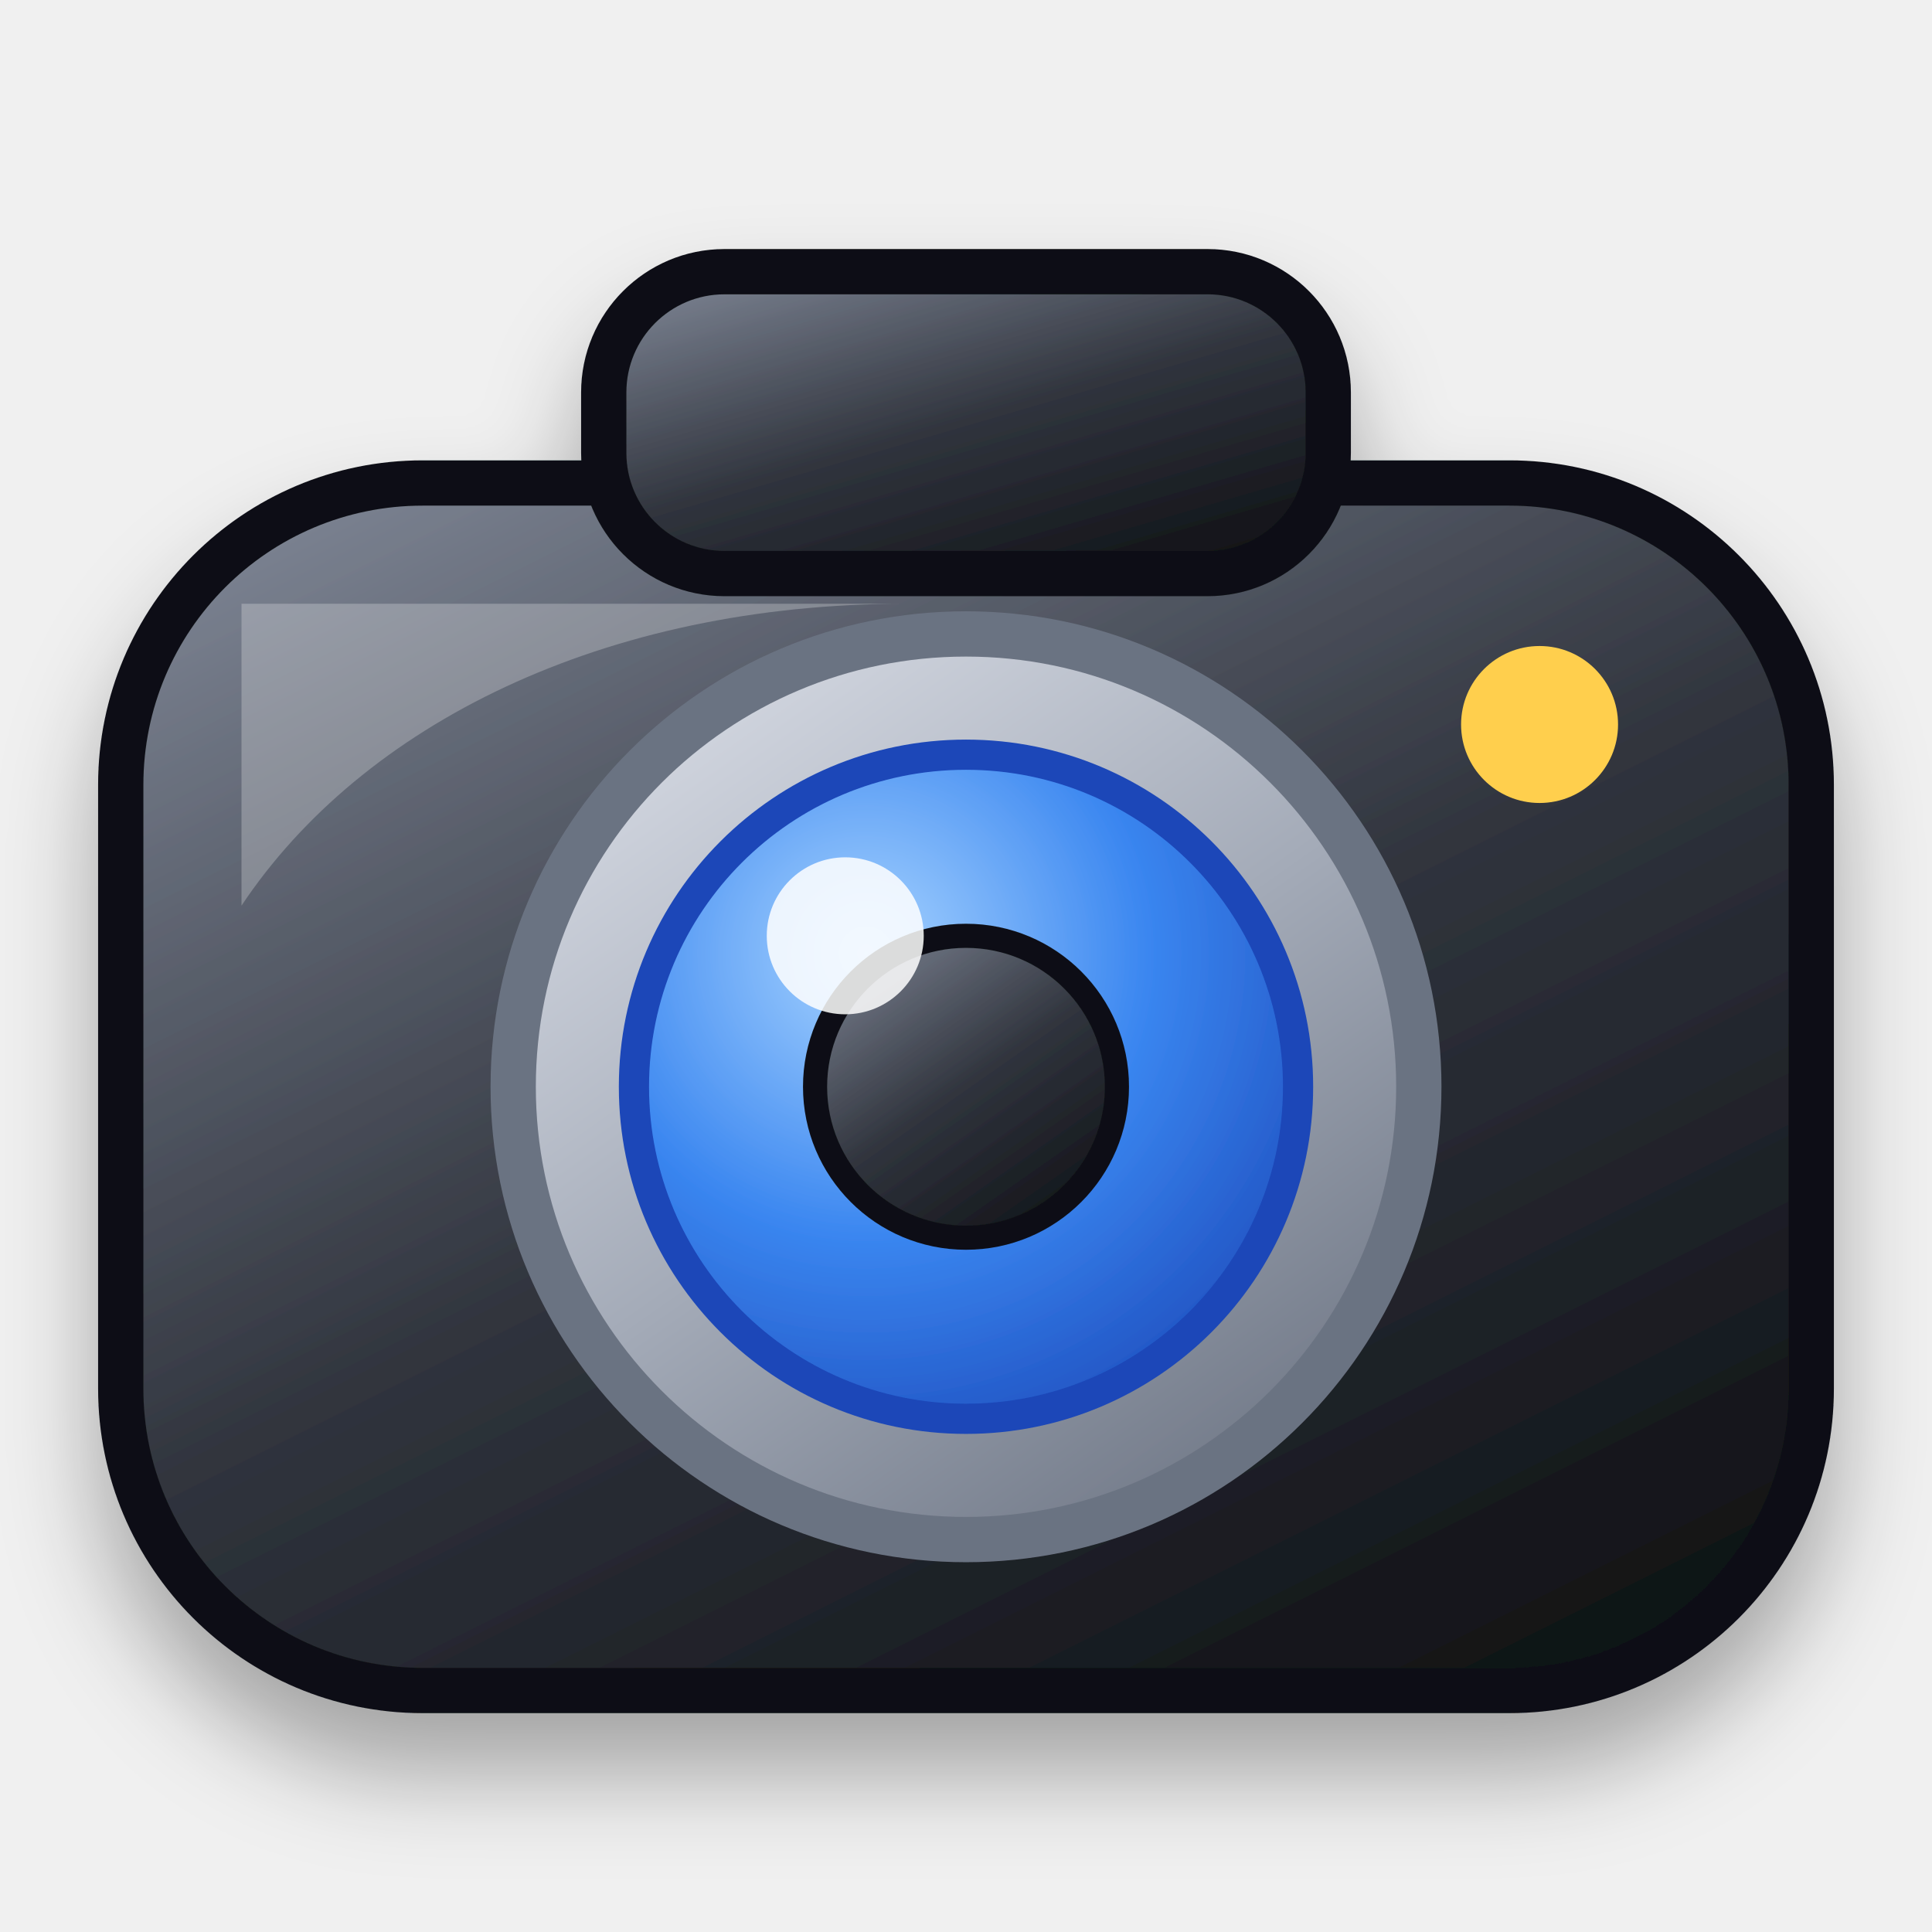
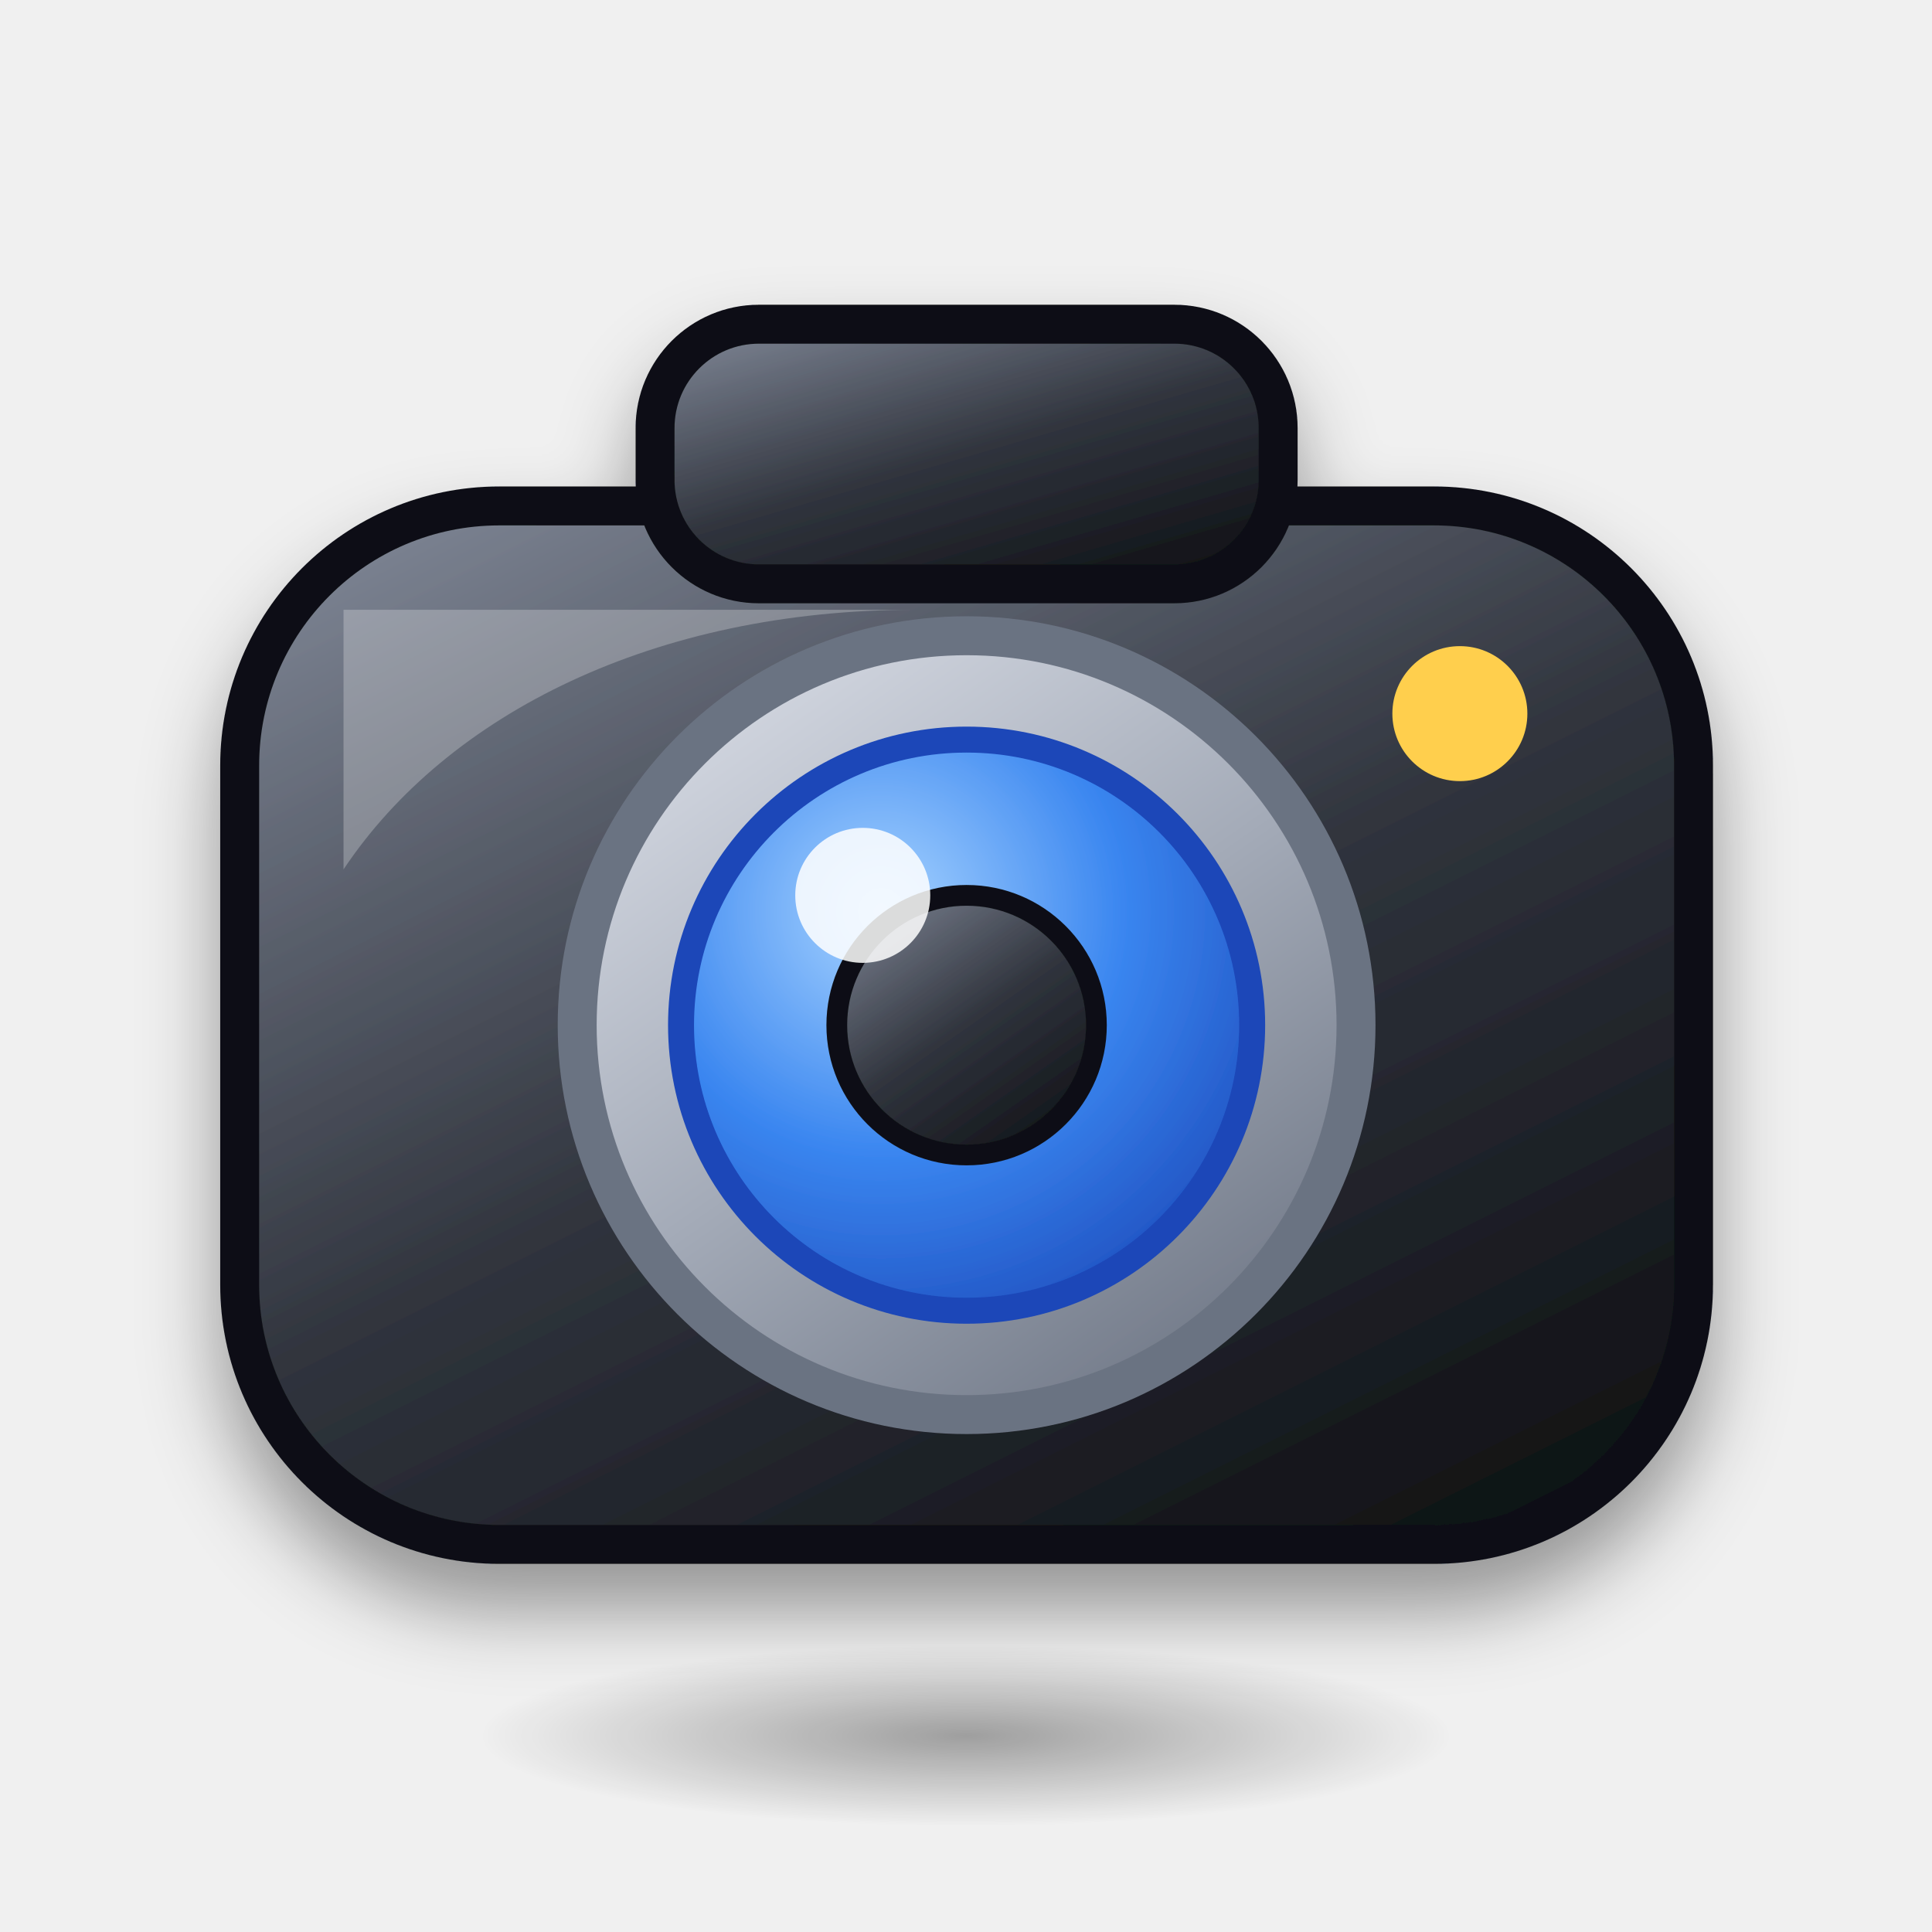
<svg xmlns="http://www.w3.org/2000/svg" viewBox="0 0 64 64" width="64" height="64">
  <defs>
    <linearGradient id="camera-dark" x1=".15" y1="0" x2=".85" y2="1">
      <stop offset="0" stop-color="#7a8190" />
      <stop offset="0.5" stop-color="#30343d" />
      <stop offset="1" stop-color="#0f1115" />
    </linearGradient>
    <linearGradient id="camera-gray" x1=".15" y1="0" x2=".85" y2="1">
      <stop offset="0" stop-color="#d9dde6" />
      <stop offset="0.5" stop-color="#a4abb8" />
      <stop offset="1" stop-color="#6b7382" />
    </linearGradient>
    <radialGradient id="camera-blueR" cx=".35" cy=".3" r=".85">
      <stop offset="0" stop-color="#a8d4ff" />
      <stop offset="0.5" stop-color="#3a86f0" />
      <stop offset="1" stop-color="#1b47b8" />
    </radialGradient>
-     <filter id="camera-s" x="-20%" y="-20%" width="140%" height="150%">
-       <feDropShadow dx="0" dy="2" stdDeviation="1.6" flood-color="#000" flood-opacity=".32" />
+     <filter id="camera-3d" x="-25%" y="-25%" width="150%" height="160%" color-interpolation-filters="sRGB">
+       <feGaussianBlur in="SourceAlpha" stdDeviation="1.7" result="bl" />
+       <feSpecularLighting in="bl" surfaceScale="5" specularConstant=".9" specularExponent="26" lighting-color="#ffffff" result="sp">
+         <feDistantLight azimuth="225" elevation="52" />
+       </feSpecularLighting>
+       <feComposite in="sp" in2="SourceAlpha" operator="in" result="spIn" />
+       <feComposite in="SourceGraphic" in2="spIn" operator="arithmetic" k1="0" k2="1" k3=".85" k4="0" result="lit" />
+       <feOffset in="SourceAlpha" dx="-.9" dy="-1.5" result="of" />
+       <feComposite in="SourceAlpha" in2="of" operator="out" result="rim" />
+       <feFlood flood-color="#1a0a00" flood-opacity=".34" result="fl" />
+       <feComposite in="fl" in2="rim" operator="in" result="shade" />
+       <feMerge result="body">
+         <feMergeNode in="lit" />
+         <feMergeNode in="shade" />
+       </feMerge>
+       <feDropShadow in="body" dx="0" dy="1.8" stdDeviation="1.5" flood-color="#000" flood-opacity=".38" />
    </filter>
+     <radialGradient id="camera-cs">
+       <stop offset="0" stop-color="#000" stop-opacity=".34" />
+       <stop offset="1" stop-color="#000" stop-opacity="0" />
+     </radialGradient>
  </defs>
-   <g filter="url(#camera-s)">
+   <ellipse cx="32" cy="57.5" rx="16" ry="3" fill="url(#camera-cs)" />
+   <g transform="translate(4.5 3) scale(.86)" filter="url(#camera-3d)">
    <rect x="4" y="16" width="56" height="40" rx="10" fill="url(#camera-dark)" stroke="#0f1115" stroke-width="1.5" />
    <rect x="20" y="9" width="24" height="10" rx="4" fill="url(#camera-dark)" stroke="#0f1115" stroke-width="1.5" />
    <circle cx="32" cy="36" r="15" fill="url(#camera-gray)" stroke="#6b7382" stroke-width="1.5" />
    <circle cx="32" cy="36" r="11" fill="url(#camera-blueR)" stroke="#1b47b8" stroke-width="1" />
    <circle cx="32" cy="36" r="5" fill="url(#camera-dark)" stroke="#0f1115" stroke-width="0.8" />
    <circle cx="28" cy="31" r="2.6" fill="#fff" opacity="0.85" />
    <circle cx="51" cy="24" r="2.6" fill="#ffcf4d" />
    <path d="M8 20 H30 C20 20 12 24 8 30Z" fill="#fff" opacity="0.25" />
  </g>
</svg>
